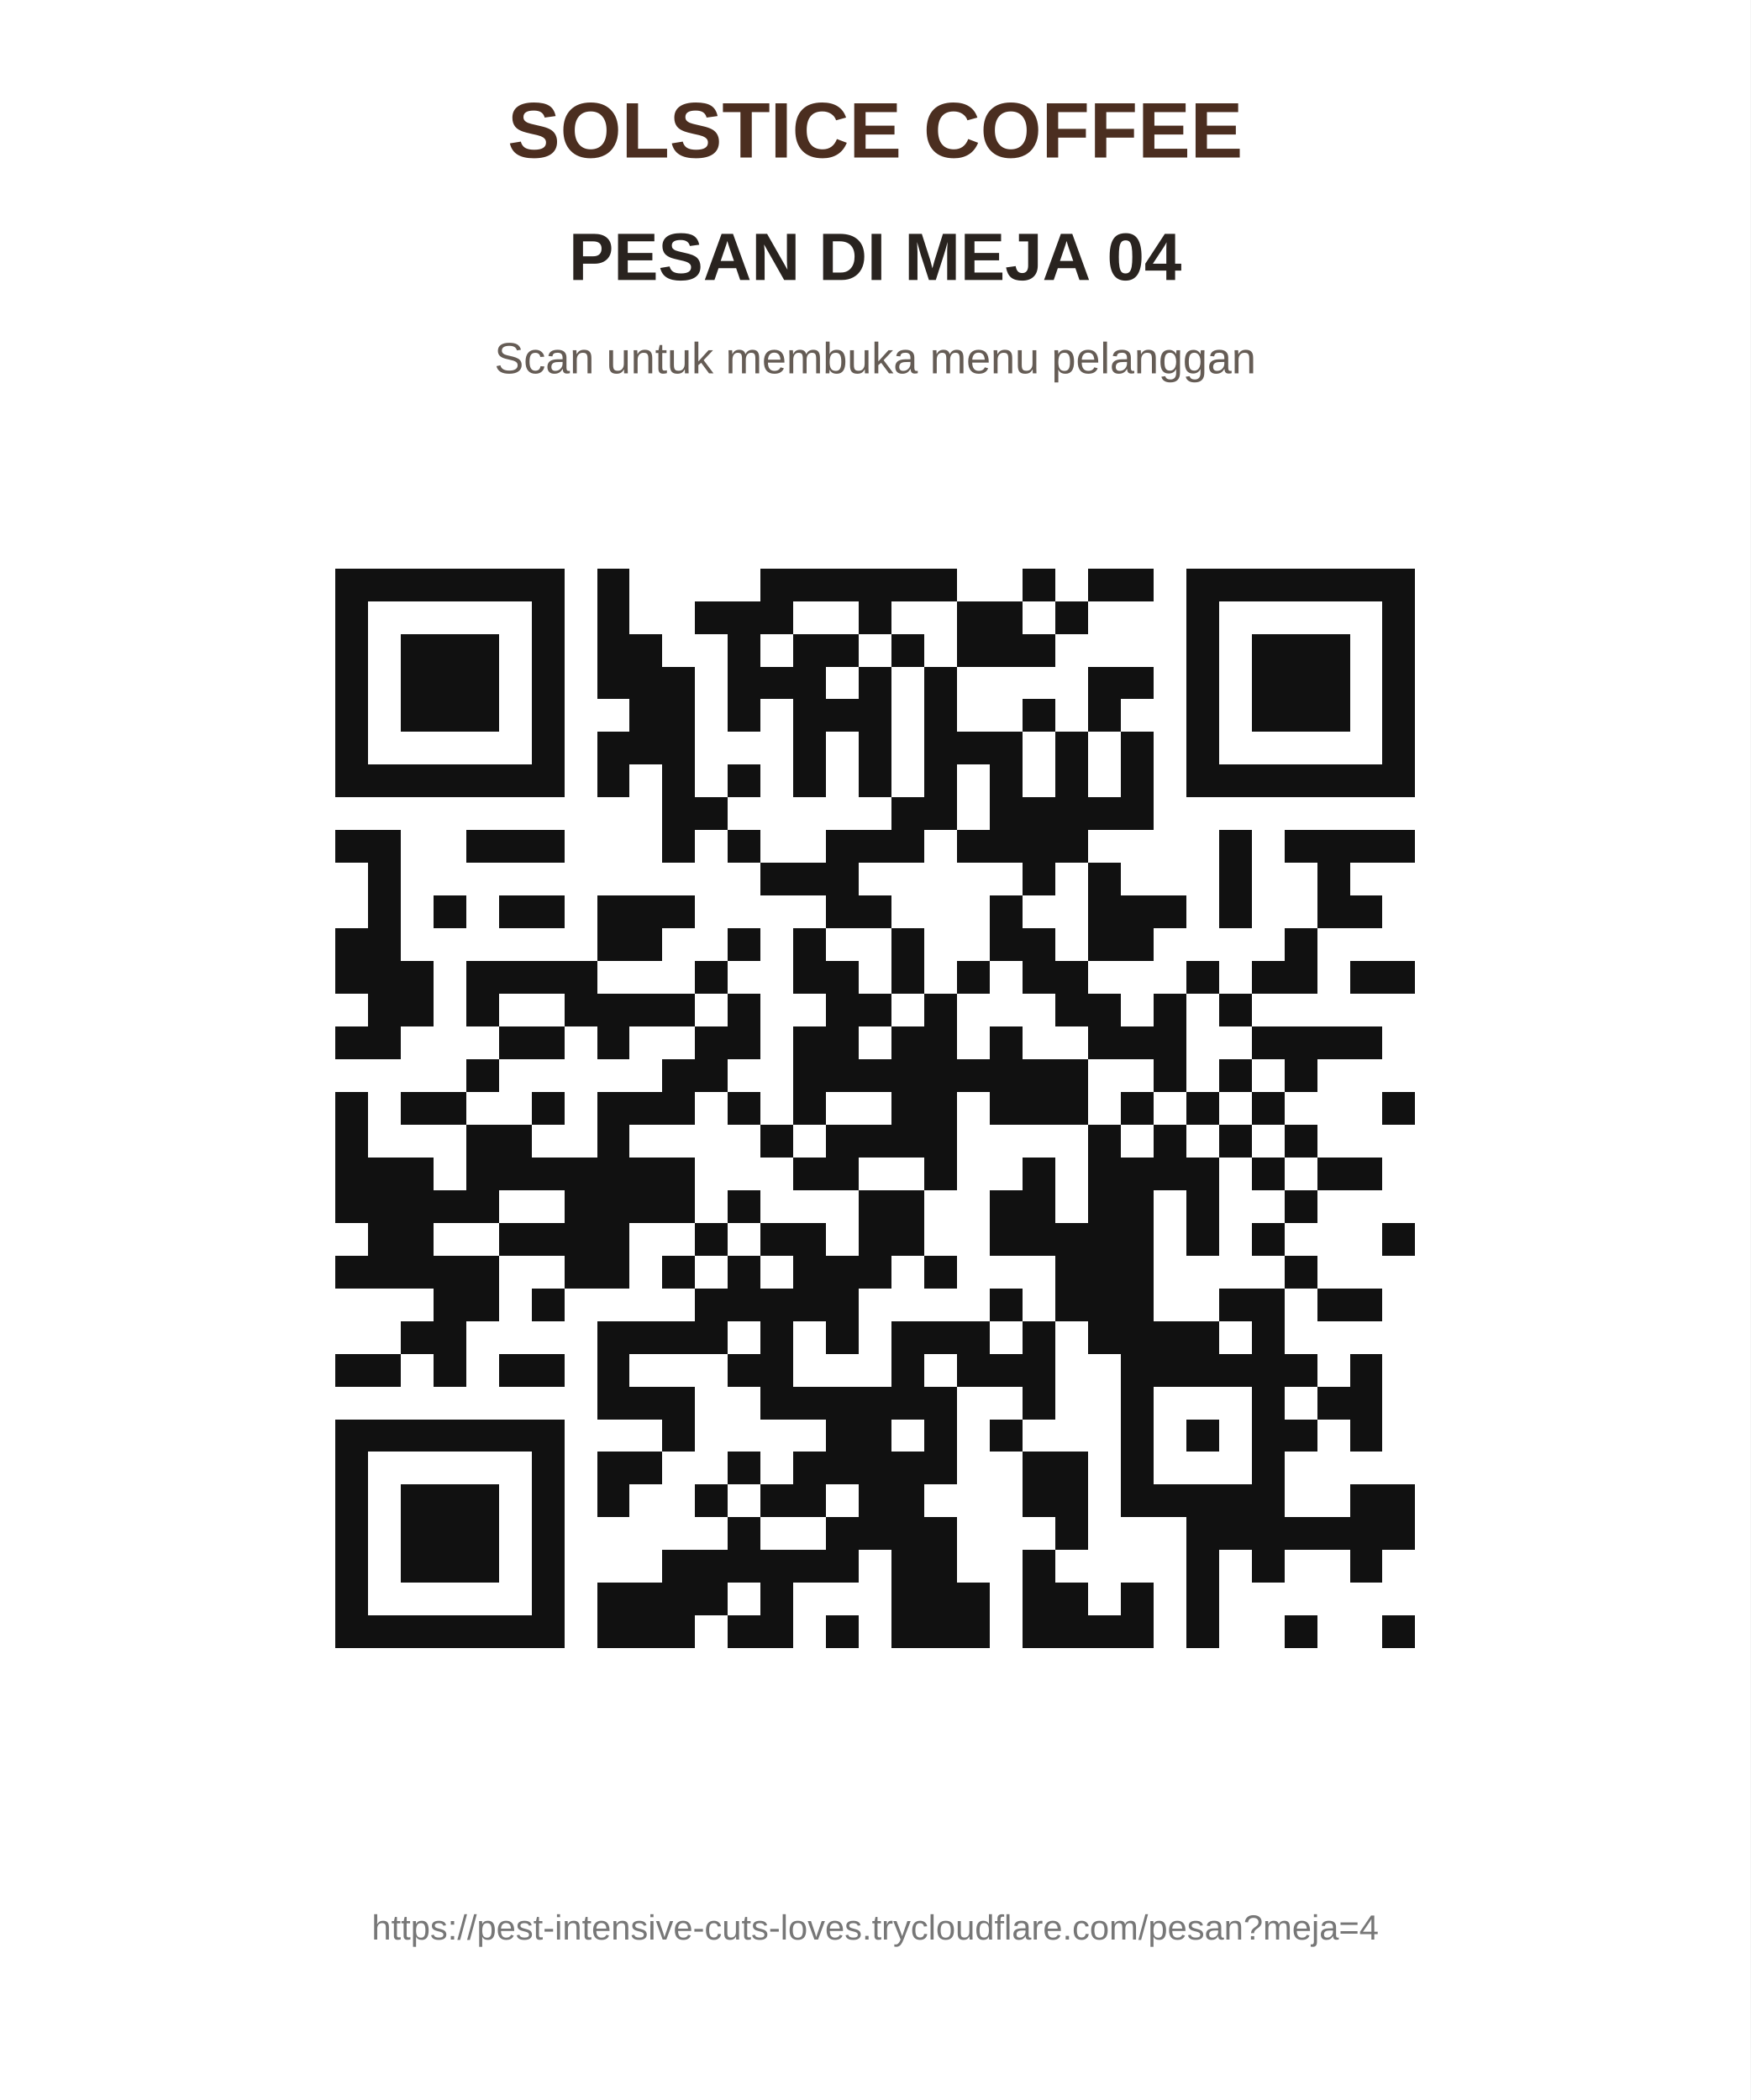
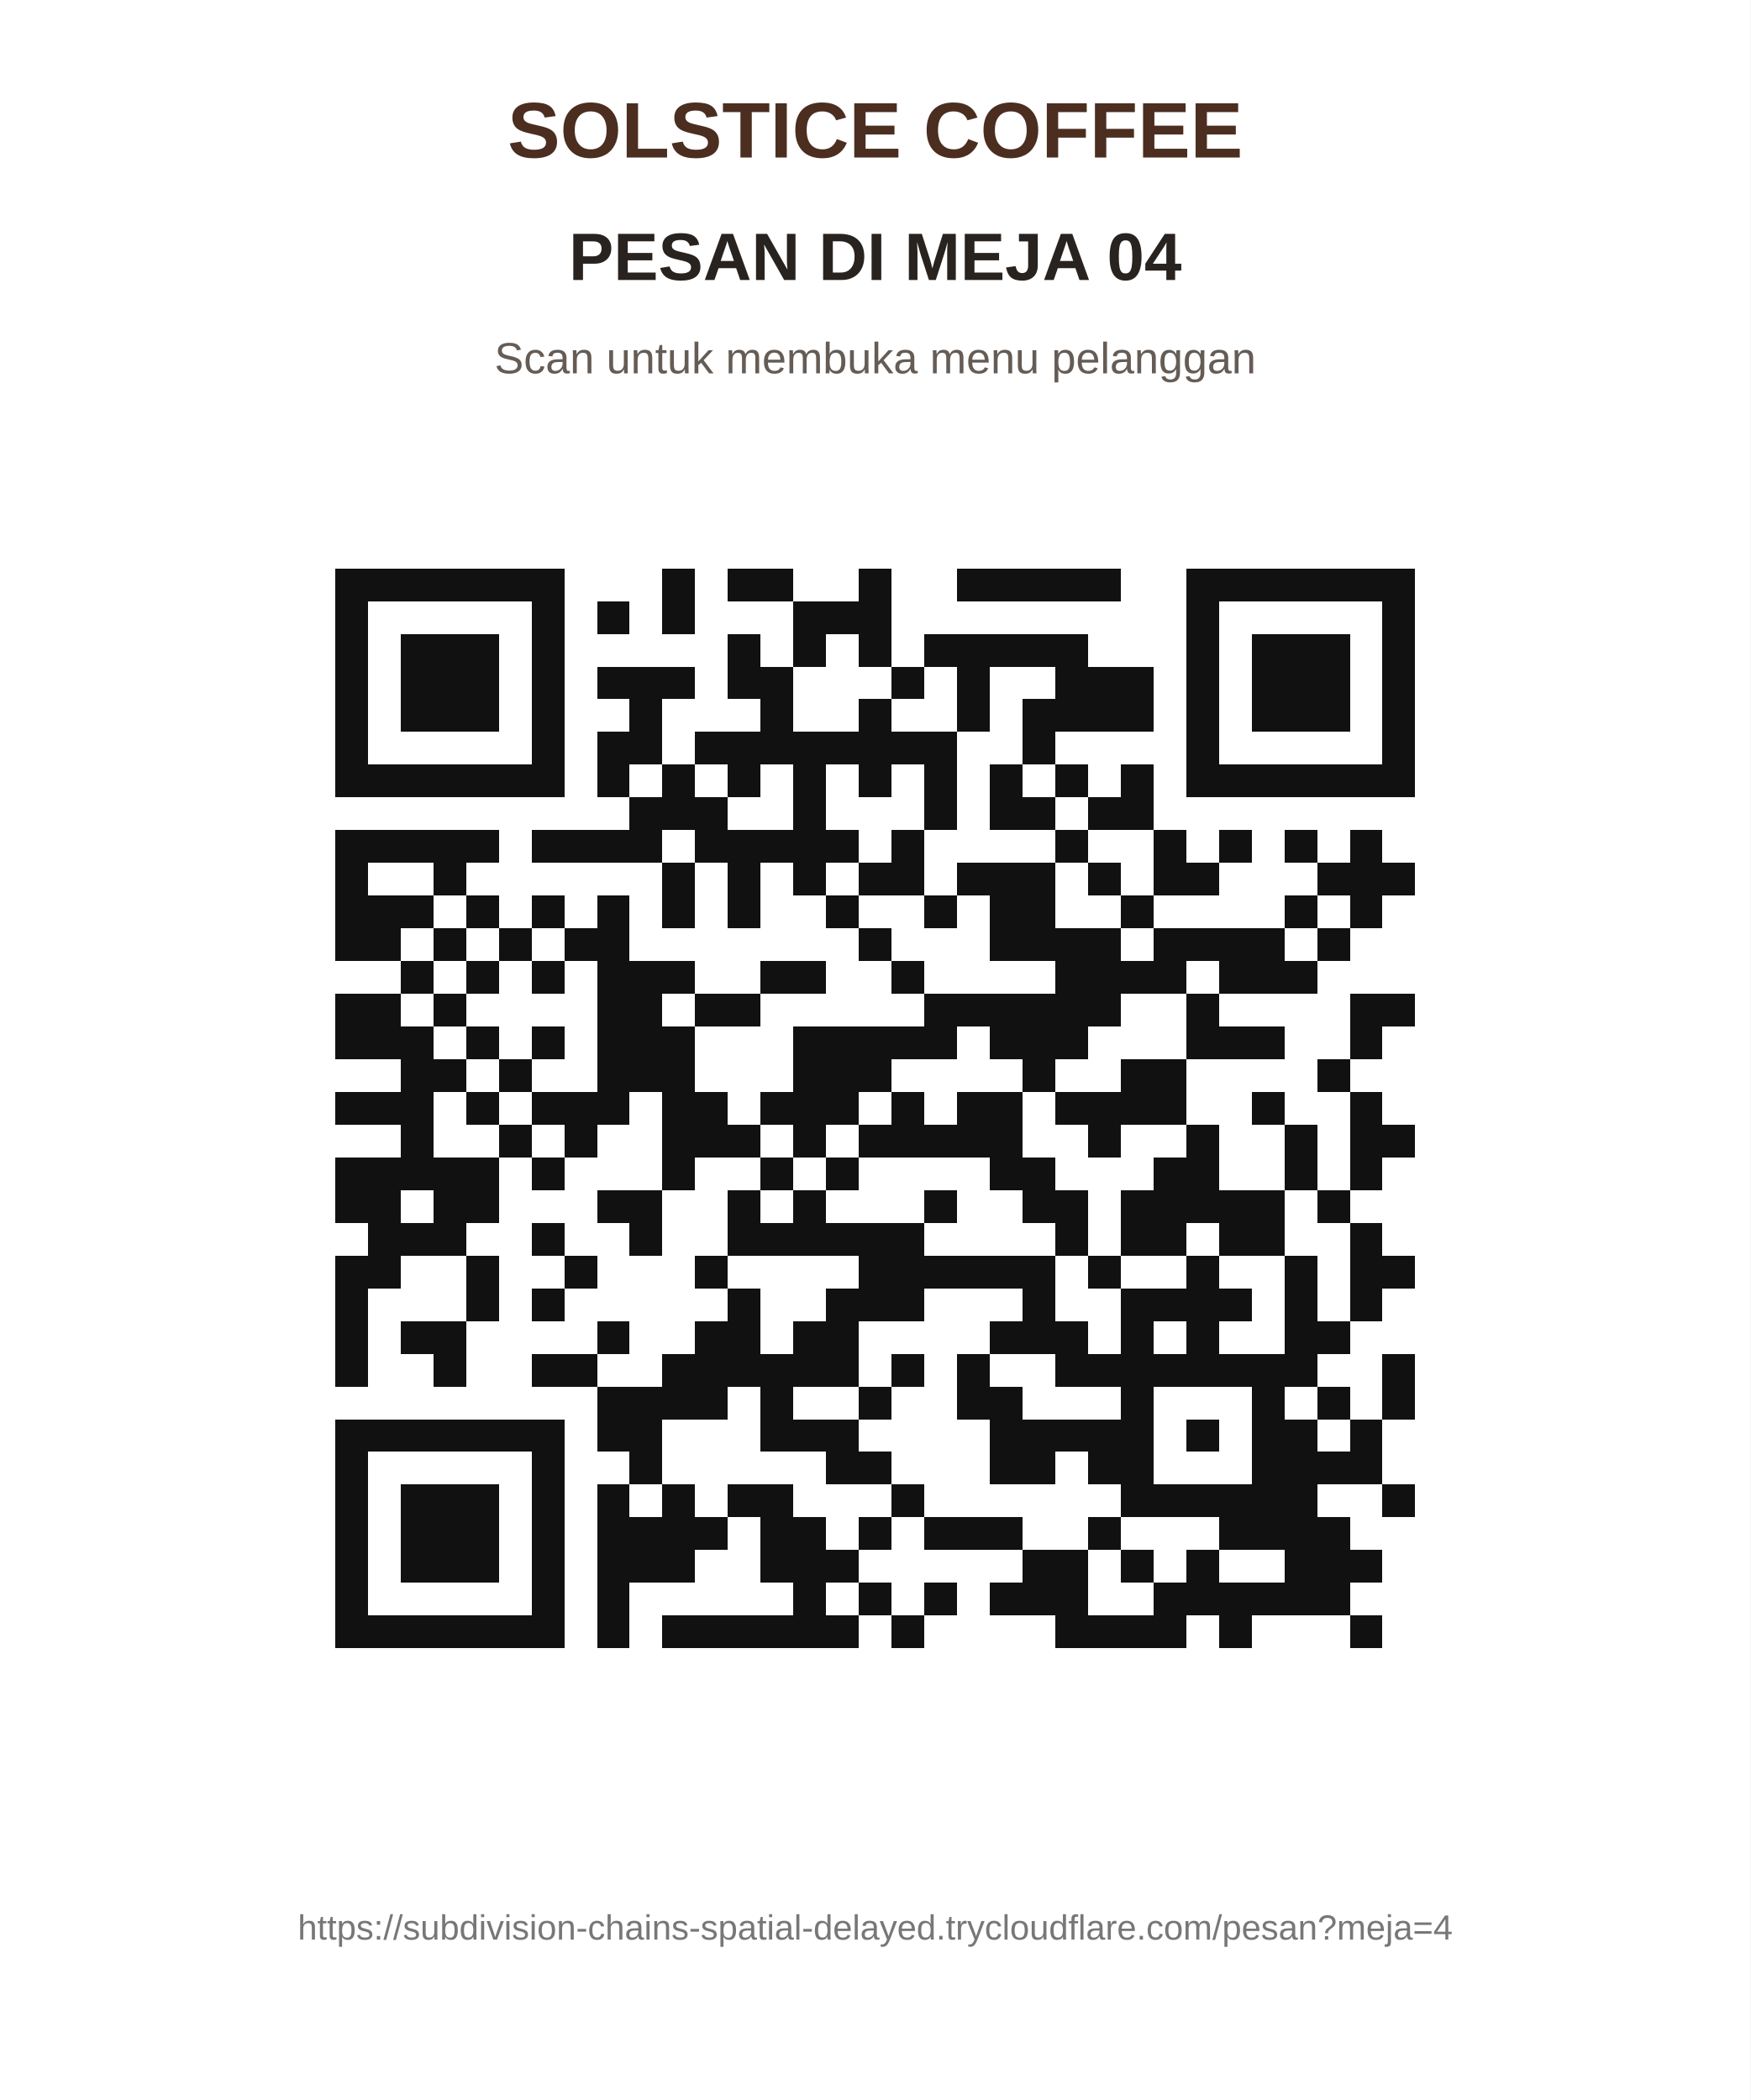
<svg xmlns="http://www.w3.org/2000/svg" width="600" height="720" viewBox="0 0 600 720" role="img" aria-label="PESAN DI MEJA 04">
  <rect width="600" height="720" fill="#fff" />
  <text x="300" y="54" text-anchor="middle" font-family="Arial,sans-serif" font-size="27" font-weight="700" fill="#4b2e20">SOLSTICE COFFEE</text>
  <text x="300" y="96" text-anchor="middle" font-family="Arial,sans-serif" font-size="23" font-weight="700" fill="#29231f">PESAN DI MEJA 04</text>
  <text x="300" y="128" text-anchor="middle" font-family="Arial,sans-serif" font-size="15" fill="#655c55">Scan untuk membuka menu pelanggan</text>
  <g transform="translate(70 150) scale(11.21951)" shape-rendering="crispEdges">
    <rect width="41" height="41" fill="#fff" />
-     <path d="M4 4h1v1h-1zM5 4h1v1h-1zM6 4h1v1h-1zM7 4h1v1h-1zM8 4h1v1h-1zM9 4h1v1h-1zM10 4h1v1h-1zM12 4h1v1h-1zM17 4h1v1h-1zM18 4h1v1h-1zM19 4h1v1h-1zM20 4h1v1h-1zM21 4h1v1h-1zM22 4h1v1h-1zM25 4h1v1h-1zM27 4h1v1h-1zM28 4h1v1h-1zM30 4h1v1h-1zM31 4h1v1h-1zM32 4h1v1h-1zM33 4h1v1h-1zM34 4h1v1h-1zM35 4h1v1h-1zM36 4h1v1h-1zM4 5h1v1h-1zM10 5h1v1h-1zM12 5h1v1h-1zM15 5h1v1h-1zM16 5h1v1h-1zM17 5h1v1h-1zM20 5h1v1h-1zM23 5h1v1h-1zM24 5h1v1h-1zM26 5h1v1h-1zM30 5h1v1h-1zM36 5h1v1h-1zM4 6h1v1h-1zM6 6h1v1h-1zM7 6h1v1h-1zM8 6h1v1h-1zM10 6h1v1h-1zM12 6h1v1h-1zM13 6h1v1h-1zM16 6h1v1h-1zM18 6h1v1h-1zM19 6h1v1h-1zM21 6h1v1h-1zM23 6h1v1h-1zM24 6h1v1h-1zM25 6h1v1h-1zM30 6h1v1h-1zM32 6h1v1h-1zM33 6h1v1h-1zM34 6h1v1h-1zM36 6h1v1h-1zM4 7h1v1h-1zM6 7h1v1h-1zM7 7h1v1h-1zM8 7h1v1h-1zM10 7h1v1h-1zM12 7h1v1h-1zM13 7h1v1h-1zM14 7h1v1h-1zM16 7h1v1h-1zM17 7h1v1h-1zM18 7h1v1h-1zM20 7h1v1h-1zM22 7h1v1h-1zM27 7h1v1h-1zM28 7h1v1h-1zM30 7h1v1h-1zM32 7h1v1h-1zM33 7h1v1h-1zM34 7h1v1h-1zM36 7h1v1h-1zM4 8h1v1h-1zM6 8h1v1h-1zM7 8h1v1h-1zM8 8h1v1h-1zM10 8h1v1h-1zM13 8h1v1h-1zM14 8h1v1h-1zM16 8h1v1h-1zM18 8h1v1h-1zM19 8h1v1h-1zM20 8h1v1h-1zM22 8h1v1h-1zM25 8h1v1h-1zM27 8h1v1h-1zM30 8h1v1h-1zM32 8h1v1h-1zM33 8h1v1h-1zM34 8h1v1h-1zM36 8h1v1h-1zM4 9h1v1h-1zM10 9h1v1h-1zM12 9h1v1h-1zM13 9h1v1h-1zM14 9h1v1h-1zM18 9h1v1h-1zM20 9h1v1h-1zM22 9h1v1h-1zM23 9h1v1h-1zM24 9h1v1h-1zM26 9h1v1h-1zM28 9h1v1h-1zM30 9h1v1h-1zM36 9h1v1h-1zM4 10h1v1h-1zM5 10h1v1h-1zM6 10h1v1h-1zM7 10h1v1h-1zM8 10h1v1h-1zM9 10h1v1h-1zM10 10h1v1h-1zM12 10h1v1h-1zM14 10h1v1h-1zM16 10h1v1h-1zM18 10h1v1h-1zM20 10h1v1h-1zM22 10h1v1h-1zM24 10h1v1h-1zM26 10h1v1h-1zM28 10h1v1h-1zM30 10h1v1h-1zM31 10h1v1h-1zM32 10h1v1h-1zM33 10h1v1h-1zM34 10h1v1h-1zM35 10h1v1h-1zM36 10h1v1h-1zM14 11h1v1h-1zM15 11h1v1h-1zM21 11h1v1h-1zM22 11h1v1h-1zM24 11h1v1h-1zM25 11h1v1h-1zM26 11h1v1h-1zM27 11h1v1h-1zM28 11h1v1h-1zM4 12h1v1h-1zM5 12h1v1h-1zM8 12h1v1h-1zM9 12h1v1h-1zM10 12h1v1h-1zM14 12h1v1h-1zM16 12h1v1h-1zM19 12h1v1h-1zM20 12h1v1h-1zM21 12h1v1h-1zM23 12h1v1h-1zM24 12h1v1h-1zM25 12h1v1h-1zM26 12h1v1h-1zM31 12h1v1h-1zM33 12h1v1h-1zM34 12h1v1h-1zM35 12h1v1h-1zM36 12h1v1h-1zM5 13h1v1h-1zM17 13h1v1h-1zM18 13h1v1h-1zM19 13h1v1h-1zM25 13h1v1h-1zM27 13h1v1h-1zM31 13h1v1h-1zM34 13h1v1h-1zM5 14h1v1h-1zM7 14h1v1h-1zM9 14h1v1h-1zM10 14h1v1h-1zM12 14h1v1h-1zM13 14h1v1h-1zM14 14h1v1h-1zM19 14h1v1h-1zM20 14h1v1h-1zM24 14h1v1h-1zM27 14h1v1h-1zM28 14h1v1h-1zM29 14h1v1h-1zM31 14h1v1h-1zM34 14h1v1h-1zM35 14h1v1h-1zM4 15h1v1h-1zM5 15h1v1h-1zM12 15h1v1h-1zM13 15h1v1h-1zM16 15h1v1h-1zM18 15h1v1h-1zM21 15h1v1h-1zM24 15h1v1h-1zM25 15h1v1h-1zM27 15h1v1h-1zM28 15h1v1h-1zM33 15h1v1h-1zM4 16h1v1h-1zM5 16h1v1h-1zM6 16h1v1h-1zM8 16h1v1h-1zM9 16h1v1h-1zM10 16h1v1h-1zM11 16h1v1h-1zM15 16h1v1h-1zM18 16h1v1h-1zM19 16h1v1h-1zM21 16h1v1h-1zM23 16h1v1h-1zM25 16h1v1h-1zM26 16h1v1h-1zM30 16h1v1h-1zM32 16h1v1h-1zM33 16h1v1h-1zM35 16h1v1h-1zM36 16h1v1h-1zM5 17h1v1h-1zM6 17h1v1h-1zM8 17h1v1h-1zM11 17h1v1h-1zM12 17h1v1h-1zM13 17h1v1h-1zM14 17h1v1h-1zM16 17h1v1h-1zM19 17h1v1h-1zM20 17h1v1h-1zM22 17h1v1h-1zM26 17h1v1h-1zM27 17h1v1h-1zM29 17h1v1h-1zM31 17h1v1h-1zM4 18h1v1h-1zM5 18h1v1h-1zM9 18h1v1h-1zM10 18h1v1h-1zM12 18h1v1h-1zM15 18h1v1h-1zM16 18h1v1h-1zM18 18h1v1h-1zM19 18h1v1h-1zM21 18h1v1h-1zM22 18h1v1h-1zM24 18h1v1h-1zM27 18h1v1h-1zM28 18h1v1h-1zM29 18h1v1h-1zM32 18h1v1h-1zM33 18h1v1h-1zM34 18h1v1h-1zM35 18h1v1h-1zM8 19h1v1h-1zM14 19h1v1h-1zM15 19h1v1h-1zM18 19h1v1h-1zM19 19h1v1h-1zM20 19h1v1h-1zM21 19h1v1h-1zM22 19h1v1h-1zM23 19h1v1h-1zM24 19h1v1h-1zM25 19h1v1h-1zM26 19h1v1h-1zM29 19h1v1h-1zM31 19h1v1h-1zM33 19h1v1h-1zM4 20h1v1h-1zM6 20h1v1h-1zM7 20h1v1h-1zM10 20h1v1h-1zM12 20h1v1h-1zM13 20h1v1h-1zM14 20h1v1h-1zM16 20h1v1h-1zM18 20h1v1h-1zM21 20h1v1h-1zM22 20h1v1h-1zM24 20h1v1h-1zM25 20h1v1h-1zM26 20h1v1h-1zM28 20h1v1h-1zM30 20h1v1h-1zM32 20h1v1h-1zM36 20h1v1h-1zM4 21h1v1h-1zM8 21h1v1h-1zM9 21h1v1h-1zM12 21h1v1h-1zM17 21h1v1h-1zM19 21h1v1h-1zM20 21h1v1h-1zM21 21h1v1h-1zM22 21h1v1h-1zM27 21h1v1h-1zM29 21h1v1h-1zM31 21h1v1h-1zM33 21h1v1h-1zM4 22h1v1h-1zM5 22h1v1h-1zM6 22h1v1h-1zM8 22h1v1h-1zM9 22h1v1h-1zM10 22h1v1h-1zM11 22h1v1h-1zM12 22h1v1h-1zM13 22h1v1h-1zM14 22h1v1h-1zM18 22h1v1h-1zM19 22h1v1h-1zM22 22h1v1h-1zM25 22h1v1h-1zM27 22h1v1h-1zM28 22h1v1h-1zM29 22h1v1h-1zM30 22h1v1h-1zM32 22h1v1h-1zM34 22h1v1h-1zM35 22h1v1h-1zM4 23h1v1h-1zM5 23h1v1h-1zM6 23h1v1h-1zM7 23h1v1h-1zM8 23h1v1h-1zM11 23h1v1h-1zM12 23h1v1h-1zM13 23h1v1h-1zM14 23h1v1h-1zM16 23h1v1h-1zM20 23h1v1h-1zM21 23h1v1h-1zM24 23h1v1h-1zM25 23h1v1h-1zM27 23h1v1h-1zM28 23h1v1h-1zM30 23h1v1h-1zM33 23h1v1h-1zM5 24h1v1h-1zM6 24h1v1h-1zM9 24h1v1h-1zM10 24h1v1h-1zM11 24h1v1h-1zM12 24h1v1h-1zM15 24h1v1h-1zM17 24h1v1h-1zM18 24h1v1h-1zM20 24h1v1h-1zM21 24h1v1h-1zM24 24h1v1h-1zM25 24h1v1h-1zM26 24h1v1h-1zM27 24h1v1h-1zM28 24h1v1h-1zM30 24h1v1h-1zM32 24h1v1h-1zM36 24h1v1h-1zM4 25h1v1h-1zM5 25h1v1h-1zM6 25h1v1h-1zM7 25h1v1h-1zM8 25h1v1h-1zM11 25h1v1h-1zM12 25h1v1h-1zM14 25h1v1h-1zM16 25h1v1h-1zM18 25h1v1h-1zM19 25h1v1h-1zM20 25h1v1h-1zM22 25h1v1h-1zM26 25h1v1h-1zM27 25h1v1h-1zM28 25h1v1h-1zM33 25h1v1h-1zM7 26h1v1h-1zM8 26h1v1h-1zM10 26h1v1h-1zM15 26h1v1h-1zM16 26h1v1h-1zM17 26h1v1h-1zM18 26h1v1h-1zM19 26h1v1h-1zM24 26h1v1h-1zM26 26h1v1h-1zM27 26h1v1h-1zM28 26h1v1h-1zM31 26h1v1h-1zM32 26h1v1h-1zM34 26h1v1h-1zM35 26h1v1h-1zM6 27h1v1h-1zM7 27h1v1h-1zM12 27h1v1h-1zM13 27h1v1h-1zM14 27h1v1h-1zM15 27h1v1h-1zM17 27h1v1h-1zM19 27h1v1h-1zM21 27h1v1h-1zM22 27h1v1h-1zM23 27h1v1h-1zM25 27h1v1h-1zM27 27h1v1h-1zM28 27h1v1h-1zM29 27h1v1h-1zM30 27h1v1h-1zM32 27h1v1h-1zM4 28h1v1h-1zM5 28h1v1h-1zM7 28h1v1h-1zM9 28h1v1h-1zM10 28h1v1h-1zM12 28h1v1h-1zM16 28h1v1h-1zM17 28h1v1h-1zM21 28h1v1h-1zM23 28h1v1h-1zM24 28h1v1h-1zM25 28h1v1h-1zM28 28h1v1h-1zM29 28h1v1h-1zM30 28h1v1h-1zM31 28h1v1h-1zM32 28h1v1h-1zM33 28h1v1h-1zM35 28h1v1h-1zM12 29h1v1h-1zM13 29h1v1h-1zM14 29h1v1h-1zM17 29h1v1h-1zM18 29h1v1h-1zM19 29h1v1h-1zM20 29h1v1h-1zM21 29h1v1h-1zM22 29h1v1h-1zM25 29h1v1h-1zM28 29h1v1h-1zM32 29h1v1h-1zM34 29h1v1h-1zM35 29h1v1h-1zM4 30h1v1h-1zM5 30h1v1h-1zM6 30h1v1h-1zM7 30h1v1h-1zM8 30h1v1h-1zM9 30h1v1h-1zM10 30h1v1h-1zM14 30h1v1h-1zM19 30h1v1h-1zM20 30h1v1h-1zM22 30h1v1h-1zM24 30h1v1h-1zM28 30h1v1h-1zM30 30h1v1h-1zM32 30h1v1h-1zM33 30h1v1h-1zM35 30h1v1h-1zM4 31h1v1h-1zM10 31h1v1h-1zM12 31h1v1h-1zM13 31h1v1h-1zM16 31h1v1h-1zM18 31h1v1h-1zM19 31h1v1h-1zM20 31h1v1h-1zM21 31h1v1h-1zM22 31h1v1h-1zM25 31h1v1h-1zM26 31h1v1h-1zM28 31h1v1h-1zM32 31h1v1h-1zM4 32h1v1h-1zM6 32h1v1h-1zM7 32h1v1h-1zM8 32h1v1h-1zM10 32h1v1h-1zM12 32h1v1h-1zM15 32h1v1h-1zM17 32h1v1h-1zM18 32h1v1h-1zM20 32h1v1h-1zM21 32h1v1h-1zM25 32h1v1h-1zM26 32h1v1h-1zM28 32h1v1h-1zM29 32h1v1h-1zM30 32h1v1h-1zM31 32h1v1h-1zM32 32h1v1h-1zM35 32h1v1h-1zM36 32h1v1h-1zM4 33h1v1h-1zM6 33h1v1h-1zM7 33h1v1h-1zM8 33h1v1h-1zM10 33h1v1h-1zM16 33h1v1h-1zM19 33h1v1h-1zM20 33h1v1h-1zM21 33h1v1h-1zM22 33h1v1h-1zM26 33h1v1h-1zM30 33h1v1h-1zM31 33h1v1h-1zM32 33h1v1h-1zM33 33h1v1h-1zM34 33h1v1h-1zM35 33h1v1h-1zM36 33h1v1h-1zM4 34h1v1h-1zM6 34h1v1h-1zM7 34h1v1h-1zM8 34h1v1h-1zM10 34h1v1h-1zM14 34h1v1h-1zM15 34h1v1h-1zM16 34h1v1h-1zM17 34h1v1h-1zM18 34h1v1h-1zM19 34h1v1h-1zM21 34h1v1h-1zM22 34h1v1h-1zM25 34h1v1h-1zM30 34h1v1h-1zM32 34h1v1h-1zM35 34h1v1h-1zM4 35h1v1h-1zM10 35h1v1h-1zM12 35h1v1h-1zM13 35h1v1h-1zM14 35h1v1h-1zM15 35h1v1h-1zM17 35h1v1h-1zM21 35h1v1h-1zM22 35h1v1h-1zM23 35h1v1h-1zM25 35h1v1h-1zM26 35h1v1h-1zM28 35h1v1h-1zM30 35h1v1h-1zM4 36h1v1h-1zM5 36h1v1h-1zM6 36h1v1h-1zM7 36h1v1h-1zM8 36h1v1h-1zM9 36h1v1h-1zM10 36h1v1h-1zM12 36h1v1h-1zM13 36h1v1h-1zM14 36h1v1h-1zM16 36h1v1h-1zM17 36h1v1h-1zM19 36h1v1h-1zM21 36h1v1h-1zM22 36h1v1h-1zM23 36h1v1h-1zM25 36h1v1h-1zM26 36h1v1h-1zM27 36h1v1h-1zM28 36h1v1h-1zM30 36h1v1h-1zM33 36h1v1h-1zM36 36h1v1h-1z" fill="#111" />
+     <path d="M4 4h1v1h-1zM5 4h1v1h-1zM6 4h1v1h-1zM7 4h1v1h-1zM8 4h1v1h-1zM9 4h1v1h-1zM10 4h1v1h-1zM14 4h1v1h-1zM16 4h1v1h-1zM17 4h1v1h-1zM20 4h1v1h-1zM23 4h1v1h-1zM24 4h1v1h-1zM25 4h1v1h-1zM26 4h1v1h-1zM27 4h1v1h-1zM30 4h1v1h-1zM31 4h1v1h-1zM32 4h1v1h-1zM33 4h1v1h-1zM34 4h1v1h-1zM35 4h1v1h-1zM36 4h1v1h-1zM4 5h1v1h-1zM10 5h1v1h-1zM12 5h1v1h-1zM14 5h1v1h-1zM18 5h1v1h-1zM19 5h1v1h-1zM20 5h1v1h-1zM30 5h1v1h-1zM36 5h1v1h-1zM4 6h1v1h-1zM6 6h1v1h-1zM7 6h1v1h-1zM8 6h1v1h-1zM10 6h1v1h-1zM16 6h1v1h-1zM18 6h1v1h-1zM20 6h1v1h-1zM22 6h1v1h-1zM23 6h1v1h-1zM24 6h1v1h-1zM25 6h1v1h-1zM26 6h1v1h-1zM30 6h1v1h-1zM32 6h1v1h-1zM33 6h1v1h-1zM34 6h1v1h-1zM36 6h1v1h-1zM4 7h1v1h-1zM6 7h1v1h-1zM7 7h1v1h-1zM8 7h1v1h-1zM10 7h1v1h-1zM12 7h1v1h-1zM13 7h1v1h-1zM14 7h1v1h-1zM16 7h1v1h-1zM17 7h1v1h-1zM21 7h1v1h-1zM23 7h1v1h-1zM26 7h1v1h-1zM27 7h1v1h-1zM28 7h1v1h-1zM30 7h1v1h-1zM32 7h1v1h-1zM33 7h1v1h-1zM34 7h1v1h-1zM36 7h1v1h-1zM4 8h1v1h-1zM6 8h1v1h-1zM7 8h1v1h-1zM8 8h1v1h-1zM10 8h1v1h-1zM13 8h1v1h-1zM17 8h1v1h-1zM20 8h1v1h-1zM23 8h1v1h-1zM25 8h1v1h-1zM26 8h1v1h-1zM27 8h1v1h-1zM28 8h1v1h-1zM30 8h1v1h-1zM32 8h1v1h-1zM33 8h1v1h-1zM34 8h1v1h-1zM36 8h1v1h-1zM4 9h1v1h-1zM10 9h1v1h-1zM12 9h1v1h-1zM13 9h1v1h-1zM15 9h1v1h-1zM16 9h1v1h-1zM17 9h1v1h-1zM18 9h1v1h-1zM19 9h1v1h-1zM20 9h1v1h-1zM21 9h1v1h-1zM22 9h1v1h-1zM25 9h1v1h-1zM30 9h1v1h-1zM36 9h1v1h-1zM4 10h1v1h-1zM5 10h1v1h-1zM6 10h1v1h-1zM7 10h1v1h-1zM8 10h1v1h-1zM9 10h1v1h-1zM10 10h1v1h-1zM12 10h1v1h-1zM14 10h1v1h-1zM16 10h1v1h-1zM18 10h1v1h-1zM20 10h1v1h-1zM22 10h1v1h-1zM24 10h1v1h-1zM26 10h1v1h-1zM28 10h1v1h-1zM30 10h1v1h-1zM31 10h1v1h-1zM32 10h1v1h-1zM33 10h1v1h-1zM34 10h1v1h-1zM35 10h1v1h-1zM36 10h1v1h-1zM13 11h1v1h-1zM14 11h1v1h-1zM15 11h1v1h-1zM18 11h1v1h-1zM22 11h1v1h-1zM24 11h1v1h-1zM25 11h1v1h-1zM27 11h1v1h-1zM28 11h1v1h-1zM4 12h1v1h-1zM5 12h1v1h-1zM6 12h1v1h-1zM7 12h1v1h-1zM8 12h1v1h-1zM10 12h1v1h-1zM11 12h1v1h-1zM12 12h1v1h-1zM13 12h1v1h-1zM15 12h1v1h-1zM16 12h1v1h-1zM17 12h1v1h-1zM18 12h1v1h-1zM19 12h1v1h-1zM21 12h1v1h-1zM26 12h1v1h-1zM29 12h1v1h-1zM31 12h1v1h-1zM33 12h1v1h-1zM35 12h1v1h-1zM4 13h1v1h-1zM7 13h1v1h-1zM14 13h1v1h-1zM16 13h1v1h-1zM18 13h1v1h-1zM20 13h1v1h-1zM21 13h1v1h-1zM23 13h1v1h-1zM24 13h1v1h-1zM25 13h1v1h-1zM27 13h1v1h-1zM29 13h1v1h-1zM30 13h1v1h-1zM34 13h1v1h-1zM35 13h1v1h-1zM36 13h1v1h-1zM4 14h1v1h-1zM5 14h1v1h-1zM6 14h1v1h-1zM8 14h1v1h-1zM10 14h1v1h-1zM12 14h1v1h-1zM14 14h1v1h-1zM16 14h1v1h-1zM19 14h1v1h-1zM22 14h1v1h-1zM24 14h1v1h-1zM25 14h1v1h-1zM28 14h1v1h-1zM33 14h1v1h-1zM35 14h1v1h-1zM4 15h1v1h-1zM5 15h1v1h-1zM7 15h1v1h-1zM9 15h1v1h-1zM11 15h1v1h-1zM12 15h1v1h-1zM20 15h1v1h-1zM24 15h1v1h-1zM25 15h1v1h-1zM26 15h1v1h-1zM27 15h1v1h-1zM29 15h1v1h-1zM30 15h1v1h-1zM31 15h1v1h-1zM32 15h1v1h-1zM34 15h1v1h-1zM6 16h1v1h-1zM8 16h1v1h-1zM10 16h1v1h-1zM12 16h1v1h-1zM13 16h1v1h-1zM14 16h1v1h-1zM17 16h1v1h-1zM18 16h1v1h-1zM21 16h1v1h-1zM26 16h1v1h-1zM27 16h1v1h-1zM28 16h1v1h-1zM29 16h1v1h-1zM31 16h1v1h-1zM32 16h1v1h-1zM33 16h1v1h-1zM4 17h1v1h-1zM5 17h1v1h-1zM7 17h1v1h-1zM12 17h1v1h-1zM13 17h1v1h-1zM15 17h1v1h-1zM16 17h1v1h-1zM22 17h1v1h-1zM23 17h1v1h-1zM24 17h1v1h-1zM25 17h1v1h-1zM26 17h1v1h-1zM27 17h1v1h-1zM30 17h1v1h-1zM35 17h1v1h-1zM36 17h1v1h-1zM4 18h1v1h-1zM5 18h1v1h-1zM6 18h1v1h-1zM8 18h1v1h-1zM10 18h1v1h-1zM12 18h1v1h-1zM13 18h1v1h-1zM14 18h1v1h-1zM18 18h1v1h-1zM19 18h1v1h-1zM20 18h1v1h-1zM21 18h1v1h-1zM22 18h1v1h-1zM24 18h1v1h-1zM25 18h1v1h-1zM26 18h1v1h-1zM30 18h1v1h-1zM31 18h1v1h-1zM32 18h1v1h-1zM35 18h1v1h-1zM6 19h1v1h-1zM7 19h1v1h-1zM9 19h1v1h-1zM12 19h1v1h-1zM13 19h1v1h-1zM14 19h1v1h-1zM18 19h1v1h-1zM19 19h1v1h-1zM20 19h1v1h-1zM25 19h1v1h-1zM28 19h1v1h-1zM29 19h1v1h-1zM34 19h1v1h-1zM4 20h1v1h-1zM5 20h1v1h-1zM6 20h1v1h-1zM8 20h1v1h-1zM10 20h1v1h-1zM11 20h1v1h-1zM12 20h1v1h-1zM14 20h1v1h-1zM15 20h1v1h-1zM17 20h1v1h-1zM18 20h1v1h-1zM19 20h1v1h-1zM21 20h1v1h-1zM23 20h1v1h-1zM24 20h1v1h-1zM26 20h1v1h-1zM27 20h1v1h-1zM28 20h1v1h-1zM29 20h1v1h-1zM32 20h1v1h-1zM35 20h1v1h-1zM6 21h1v1h-1zM9 21h1v1h-1zM11 21h1v1h-1zM14 21h1v1h-1zM15 21h1v1h-1zM16 21h1v1h-1zM18 21h1v1h-1zM20 21h1v1h-1zM21 21h1v1h-1zM22 21h1v1h-1zM23 21h1v1h-1zM24 21h1v1h-1zM27 21h1v1h-1zM30 21h1v1h-1zM33 21h1v1h-1zM35 21h1v1h-1zM36 21h1v1h-1zM4 22h1v1h-1zM5 22h1v1h-1zM6 22h1v1h-1zM7 22h1v1h-1zM8 22h1v1h-1zM10 22h1v1h-1zM14 22h1v1h-1zM17 22h1v1h-1zM19 22h1v1h-1zM24 22h1v1h-1zM25 22h1v1h-1zM29 22h1v1h-1zM30 22h1v1h-1zM33 22h1v1h-1zM35 22h1v1h-1zM4 23h1v1h-1zM5 23h1v1h-1zM7 23h1v1h-1zM8 23h1v1h-1zM12 23h1v1h-1zM13 23h1v1h-1zM16 23h1v1h-1zM18 23h1v1h-1zM22 23h1v1h-1zM25 23h1v1h-1zM26 23h1v1h-1zM28 23h1v1h-1zM29 23h1v1h-1zM30 23h1v1h-1zM31 23h1v1h-1zM32 23h1v1h-1zM34 23h1v1h-1zM5 24h1v1h-1zM6 24h1v1h-1zM7 24h1v1h-1zM10 24h1v1h-1zM13 24h1v1h-1zM16 24h1v1h-1zM17 24h1v1h-1zM18 24h1v1h-1zM19 24h1v1h-1zM20 24h1v1h-1zM21 24h1v1h-1zM26 24h1v1h-1zM28 24h1v1h-1zM29 24h1v1h-1zM31 24h1v1h-1zM32 24h1v1h-1zM35 24h1v1h-1zM4 25h1v1h-1zM5 25h1v1h-1zM8 25h1v1h-1zM11 25h1v1h-1zM15 25h1v1h-1zM20 25h1v1h-1zM21 25h1v1h-1zM22 25h1v1h-1zM23 25h1v1h-1zM24 25h1v1h-1zM25 25h1v1h-1zM27 25h1v1h-1zM30 25h1v1h-1zM33 25h1v1h-1zM35 25h1v1h-1zM36 25h1v1h-1zM4 26h1v1h-1zM8 26h1v1h-1zM10 26h1v1h-1zM16 26h1v1h-1zM19 26h1v1h-1zM20 26h1v1h-1zM21 26h1v1h-1zM25 26h1v1h-1zM28 26h1v1h-1zM29 26h1v1h-1zM30 26h1v1h-1zM31 26h1v1h-1zM33 26h1v1h-1zM35 26h1v1h-1zM4 27h1v1h-1zM6 27h1v1h-1zM7 27h1v1h-1zM12 27h1v1h-1zM15 27h1v1h-1zM16 27h1v1h-1zM18 27h1v1h-1zM19 27h1v1h-1zM24 27h1v1h-1zM25 27h1v1h-1zM26 27h1v1h-1zM28 27h1v1h-1zM30 27h1v1h-1zM33 27h1v1h-1zM34 27h1v1h-1zM4 28h1v1h-1zM7 28h1v1h-1zM10 28h1v1h-1zM11 28h1v1h-1zM14 28h1v1h-1zM15 28h1v1h-1zM16 28h1v1h-1zM17 28h1v1h-1zM18 28h1v1h-1zM19 28h1v1h-1zM21 28h1v1h-1zM23 28h1v1h-1zM26 28h1v1h-1zM27 28h1v1h-1zM28 28h1v1h-1zM29 28h1v1h-1zM30 28h1v1h-1zM31 28h1v1h-1zM32 28h1v1h-1zM33 28h1v1h-1zM36 28h1v1h-1zM12 29h1v1h-1zM13 29h1v1h-1zM14 29h1v1h-1zM15 29h1v1h-1zM17 29h1v1h-1zM20 29h1v1h-1zM23 29h1v1h-1zM24 29h1v1h-1zM28 29h1v1h-1zM32 29h1v1h-1zM34 29h1v1h-1zM36 29h1v1h-1zM4 30h1v1h-1zM5 30h1v1h-1zM6 30h1v1h-1zM7 30h1v1h-1zM8 30h1v1h-1zM9 30h1v1h-1zM10 30h1v1h-1zM12 30h1v1h-1zM13 30h1v1h-1zM17 30h1v1h-1zM18 30h1v1h-1zM19 30h1v1h-1zM24 30h1v1h-1zM25 30h1v1h-1zM26 30h1v1h-1zM27 30h1v1h-1zM28 30h1v1h-1zM30 30h1v1h-1zM32 30h1v1h-1zM33 30h1v1h-1zM35 30h1v1h-1zM4 31h1v1h-1zM10 31h1v1h-1zM13 31h1v1h-1zM19 31h1v1h-1zM20 31h1v1h-1zM24 31h1v1h-1zM25 31h1v1h-1zM27 31h1v1h-1zM28 31h1v1h-1zM32 31h1v1h-1zM33 31h1v1h-1zM34 31h1v1h-1zM35 31h1v1h-1zM4 32h1v1h-1zM6 32h1v1h-1zM7 32h1v1h-1zM8 32h1v1h-1zM10 32h1v1h-1zM12 32h1v1h-1zM14 32h1v1h-1zM16 32h1v1h-1zM17 32h1v1h-1zM21 32h1v1h-1zM28 32h1v1h-1zM29 32h1v1h-1zM30 32h1v1h-1zM31 32h1v1h-1zM32 32h1v1h-1zM33 32h1v1h-1zM36 32h1v1h-1zM4 33h1v1h-1zM6 33h1v1h-1zM7 33h1v1h-1zM8 33h1v1h-1zM10 33h1v1h-1zM12 33h1v1h-1zM13 33h1v1h-1zM14 33h1v1h-1zM15 33h1v1h-1zM17 33h1v1h-1zM18 33h1v1h-1zM20 33h1v1h-1zM22 33h1v1h-1zM23 33h1v1h-1zM24 33h1v1h-1zM27 33h1v1h-1zM31 33h1v1h-1zM32 33h1v1h-1zM33 33h1v1h-1zM34 33h1v1h-1zM4 34h1v1h-1zM6 34h1v1h-1zM7 34h1v1h-1zM8 34h1v1h-1zM10 34h1v1h-1zM12 34h1v1h-1zM13 34h1v1h-1zM14 34h1v1h-1zM17 34h1v1h-1zM18 34h1v1h-1zM19 34h1v1h-1zM25 34h1v1h-1zM26 34h1v1h-1zM28 34h1v1h-1zM30 34h1v1h-1zM33 34h1v1h-1zM34 34h1v1h-1zM35 34h1v1h-1zM4 35h1v1h-1zM10 35h1v1h-1zM12 35h1v1h-1zM18 35h1v1h-1zM20 35h1v1h-1zM22 35h1v1h-1zM24 35h1v1h-1zM25 35h1v1h-1zM26 35h1v1h-1zM29 35h1v1h-1zM30 35h1v1h-1zM31 35h1v1h-1zM32 35h1v1h-1zM33 35h1v1h-1zM34 35h1v1h-1zM4 36h1v1h-1zM5 36h1v1h-1zM6 36h1v1h-1zM7 36h1v1h-1zM8 36h1v1h-1zM9 36h1v1h-1zM10 36h1v1h-1zM12 36h1v1h-1zM14 36h1v1h-1zM15 36h1v1h-1zM16 36h1v1h-1zM17 36h1v1h-1zM18 36h1v1h-1zM19 36h1v1h-1zM21 36h1v1h-1zM26 36h1v1h-1zM27 36h1v1h-1zM28 36h1v1h-1zM29 36h1v1h-1zM31 36h1v1h-1zM35 36h1v1h-1z" fill="#111" />
  </g>
-   <text x="300" y="665" text-anchor="middle" font-family="Arial,sans-serif" font-size="12" fill="#777">https://pest-intensive-cuts-loves.trycloudflare.com/pesan?meja=4</text>
+   <text x="300" y="665" text-anchor="middle" font-family="Arial,sans-serif" font-size="12" fill="#777">https://subdivision-chains-spatial-delayed.trycloudflare.com/pesan?meja=4</text>
</svg>
